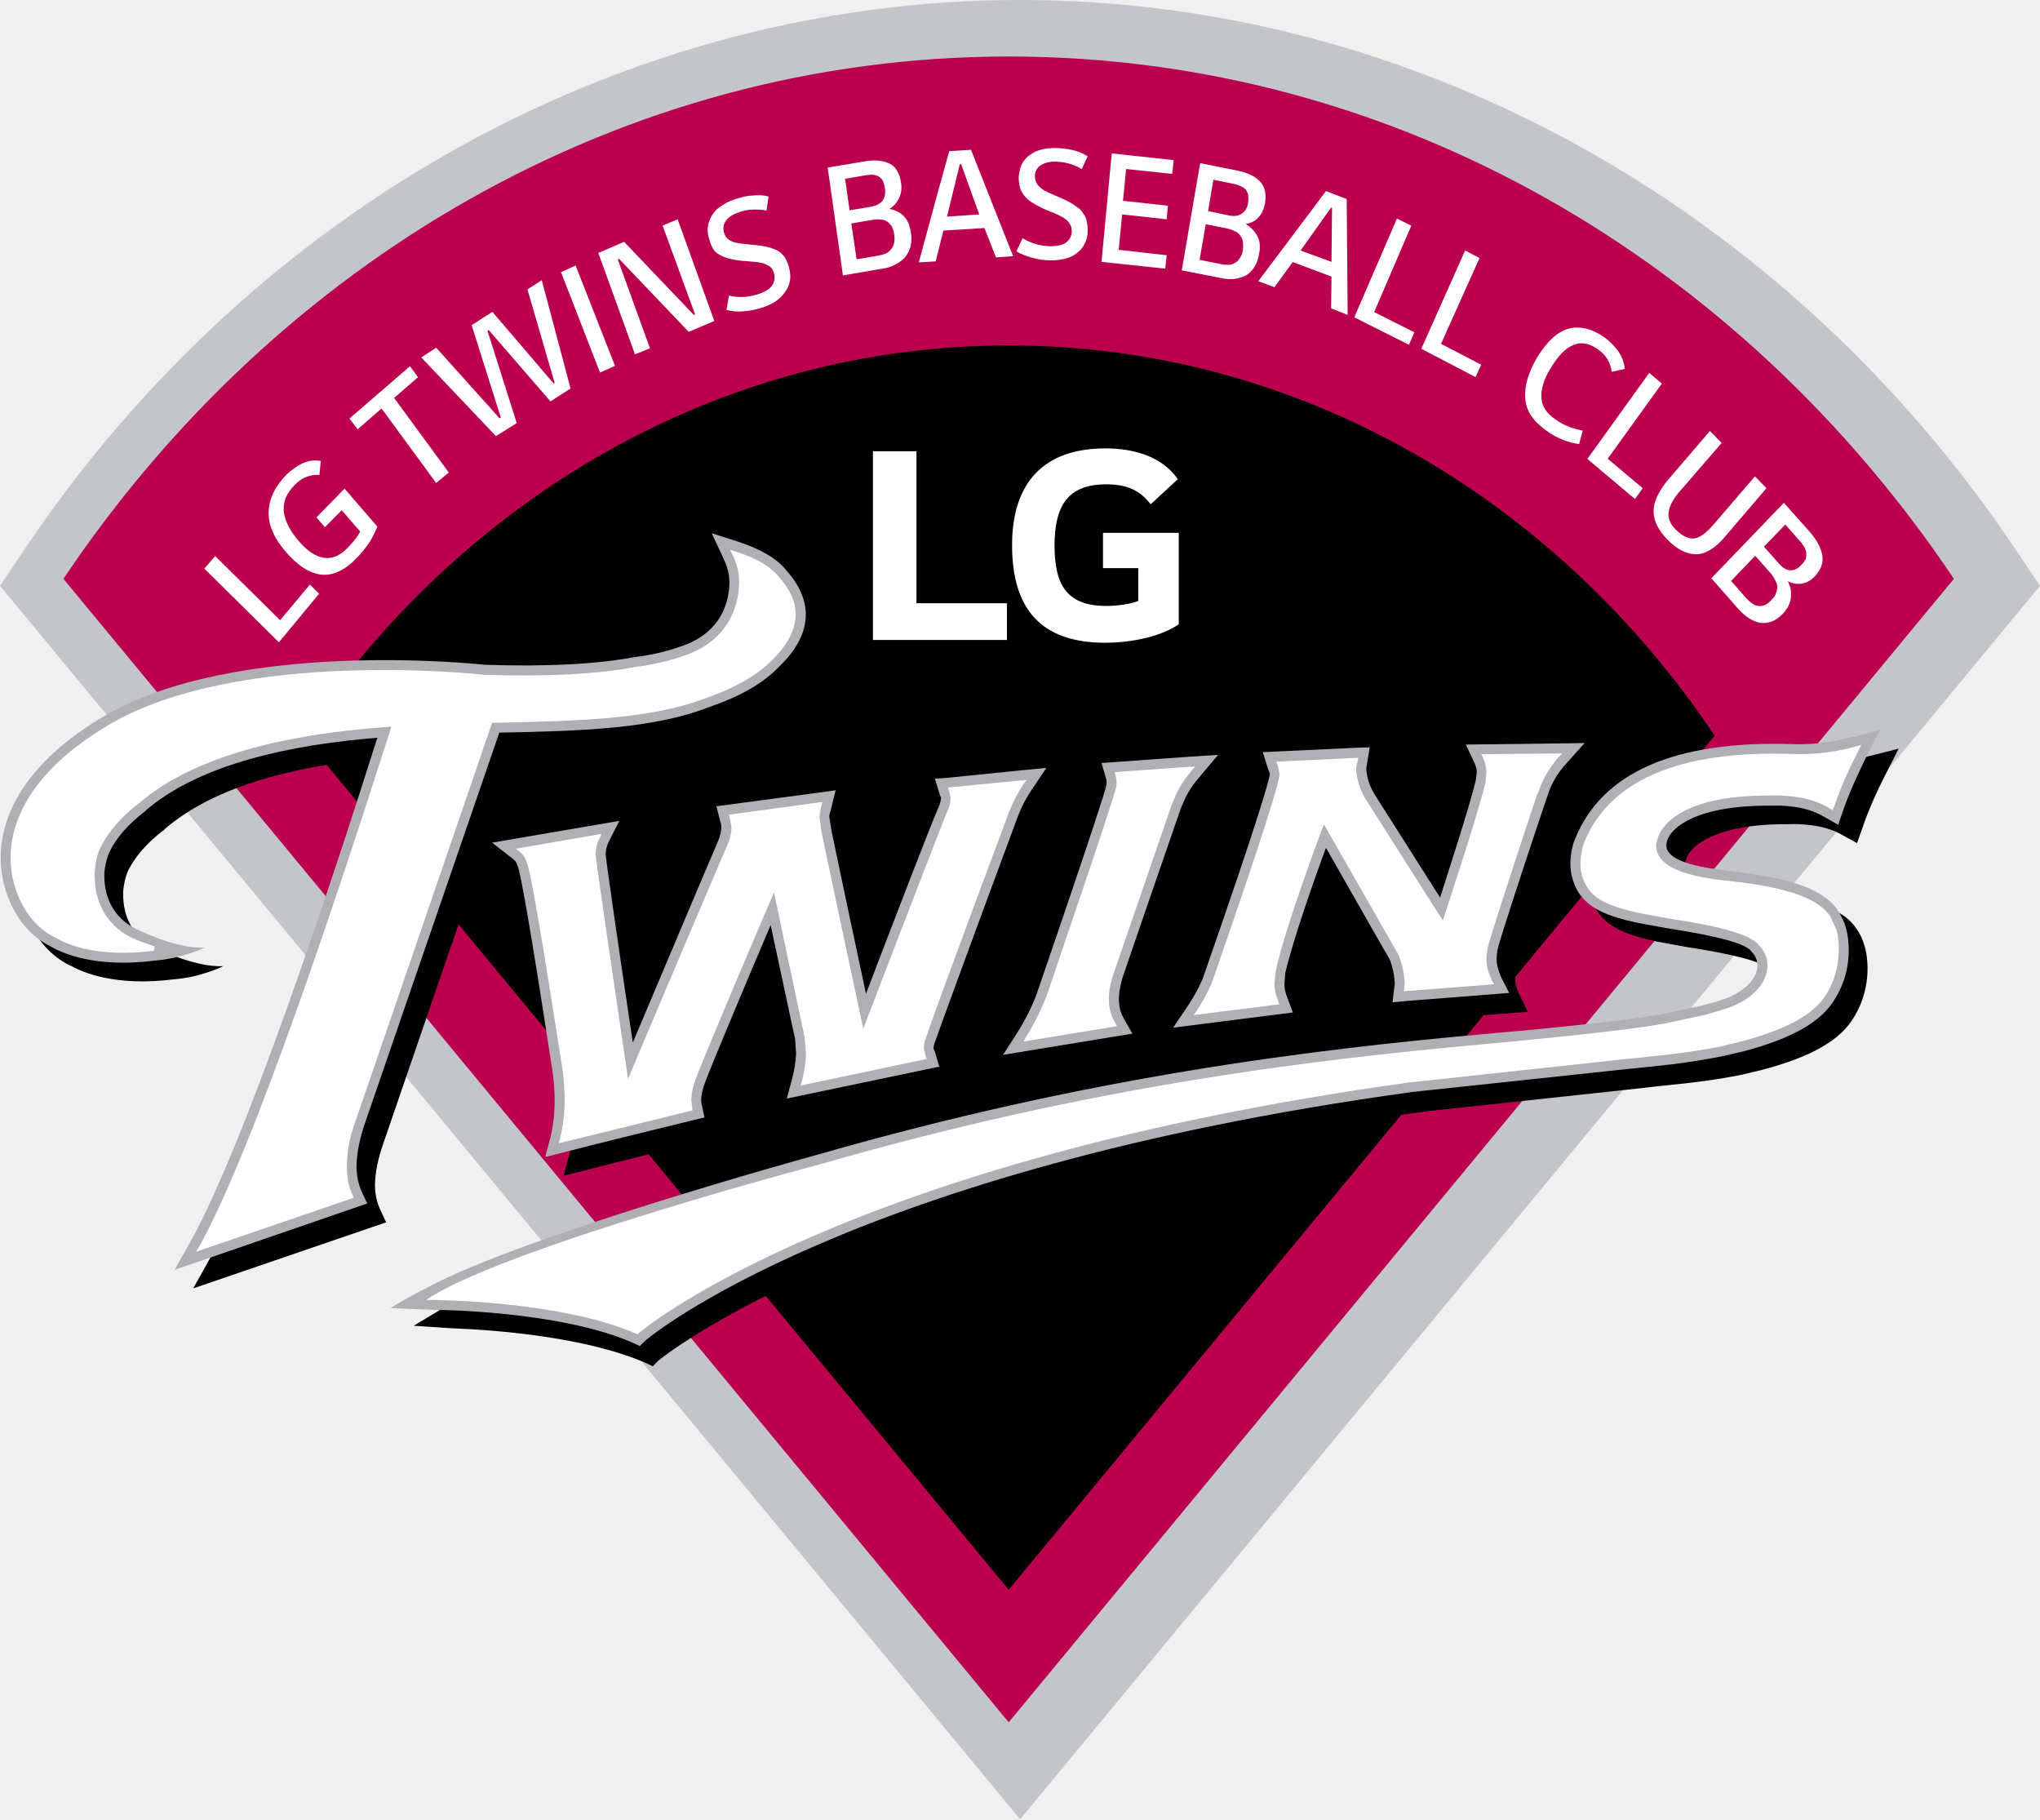
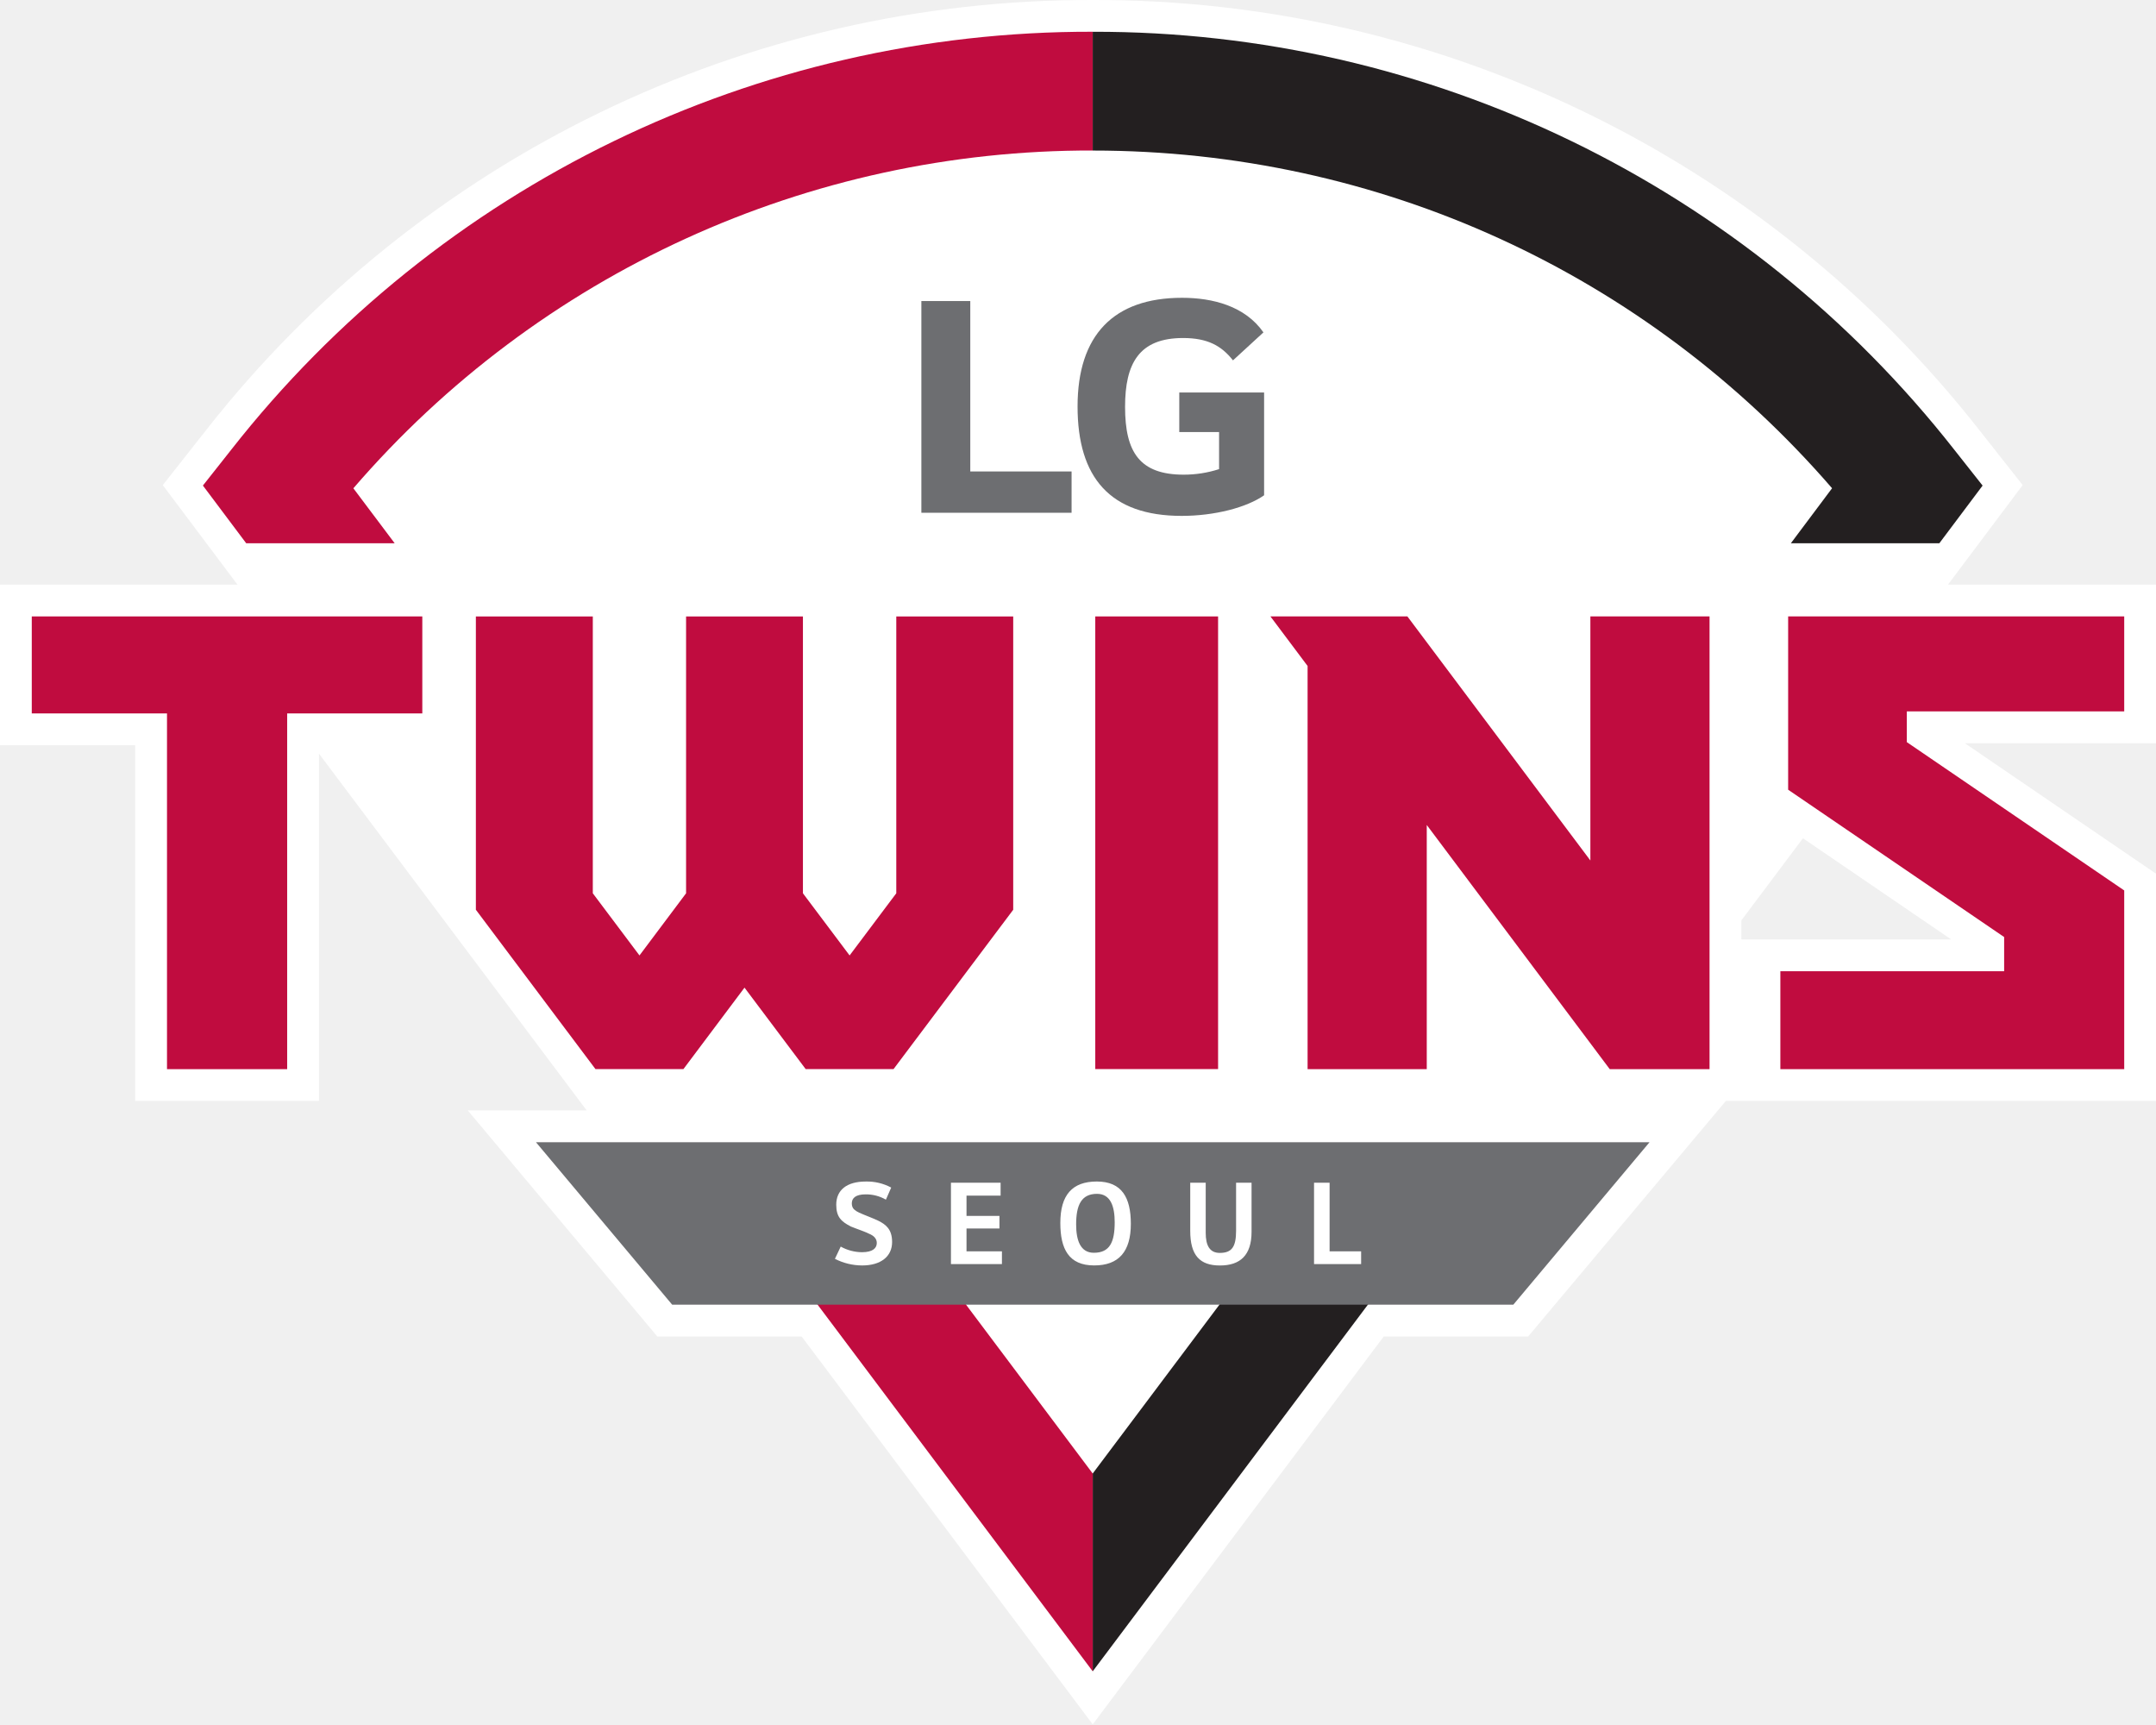
- <svg xmlns="http://www.w3.org/2000/svg" width="192.737mm" height="171.851mm" viewBox="0 0 192.737 171.851">
-   <path d="M0 0c-14.449 21.502-37.824 35.48-64.222 35.48-26.417 0-49.79-13.978-64.241-35.48l64.241-77.66z" style="fill:#000;fill-opacity:1;fill-rule:nonzero;stroke:none" transform="matrix(1.3909 0 0 -1.3909 185.708 54.99)" />
-   <path d="m0 0 59.15-71.505L118.282 0c-14.257 19.604-36.15 31.219-59.132 31.219C36.157 31.219 14.259 19.604 0 0m59.15-84.226L-10.144-.458l1.688 2.513C7.231 25.393 32.504 39.328 59.15 39.328c26.634 0 51.902-13.935 67.586-37.273l1.69-2.513z" style="fill:#c4c5cb;fill-opacity:1;fill-rule:nonzero;stroke:none" transform="matrix(1.3909 0 0 -1.3909 14.11 54.701)" />
-   <path d="M0 0c-14.428 21.494-37.801 35.473-64.205 35.473-26.386 0-49.784-13.979-64.21-35.473l64.21-77.659z" style="fill:#bb0050;fill-opacity:1;fill-rule:nonzero;stroke:none" transform="matrix(1.3909 0 0 -1.3909 184.603 54.678)" />
-   <path d="M0 0c-10.776 16.068-28.239 26.5-47.957 26.5-19.716 0-37.181-10.432-47.969-26.5l47.969-58.006z" style="fill:#000;fill-opacity:1;fill-rule:nonzero;stroke:none" transform="matrix(1.3909 0 0 -1.3909 162.004 69.49)" />
-   <path d="M0 0c.242.917 1.969 2.438 6.963 2.413h.049c.633.025 2.282 0 3.503-.681l1.103-.606.425 1.2c.427 1.233.97 2.388 1.344 3.132l1.057 2.083-1.756-.446-.511-.121c-1.158-.314-2.413-.419-3.718-.402C.525 6.833-4.438 4.675-6.266.153c-.046-.153-.306-.841-.306-1.695 0-.681.158-1.311.49-1.858.721-1.217 2.141-1.726 4.038-2.148.02 0 2.044-.374 2.044-.374 1.657-.261 5.103-.823 5.682-1.542l.025-.025.039-.052c.242-.261.381-.578.381-.918 0-.91-.992-1.874-2.421-2.324-.719-.267-1.304-.381-1.304-.381-.223-.032-.853-.173-2.707-.58-2.867-.535-10.31-1.206-11.782-1.339-12.265-1.094-27.27-2.921-45.581-8.195-.834-.243-20.658-5.489-26.525-9.031l-2.229-1.343 2.592-.172c.096-.019 8.126-.166 13.158-2.349l.49-.232.375.382c.147.117 14.16 11.67 52.331 16.961l.13.007c12.621 1.349 14.474 1.559 14.767 1.591l.141.021 2.733.292c1.362.158 2.509.351 3.457.54.019 0 1.418.338 1.418.338 3.397.898 5.345 2.033 6.251 3.6 1.331 2.165.871 4.451.66 4.947l.014-.031c-.133.437-.191.523-.395.89l-.038.039c-.999 1.783-4.127 2.381-6.98 2.751l-.93.102.051-.017C1.376-1.7.091-1.172-.064-.425-.088-.268 0 0 0 0" style="fill:#000;fill-opacity:1;fill-rule:nonzero;stroke:none" transform="matrix(1.3909 0 0 -1.3909 159.291 81.209)" />
-   <path d="m0 0 .215 1.255-1.216-.183L-7.93.163l.313-1.066c.025-.102.076-.255.076-.306 0-.357-.082-.706-.248-1.095-.783-1.785-4.248-9.948-5.605-13.241l-1.873 12.794c0 .274 0 .219.052.464l.738 1.472-8.476-1.228 1.256-1.401c.209-.159.259-.28.278-.394l.052-.083c.171-.477.859-4.288 2.304-13.502.026-.212.198-1.199.198-2.432 0-.485-.05-1.448-.311-2.459l-.363-1.355 1.375.348c2.432.641 7.101 1.77 8.686 2.159l.784.19-.178.784a1.201 1.201 0 0 0-.052.383c0 .375.102.801.269 1.253.542 1.428 3.03 7.3 4.451 10.637.712-3.172 1.598-7.349 1.649-7.713 0-.087.072-.878.09-.961 0-.483-.102-1.095-.28-1.798l-.345-1.299 10.357 2.161-.3.995-.071.221V-16.238c-.026.114.02.287.071.382v.05c.236.772 2.324 6.427 5.573 15.139l.089.268c.007.012.31.807.903 1.712l.976 1.44-1.727-.16-4.819-.465-1.021-.107.375-1.146s.034-.097.053-.116C7.35.506 7.285.282 7.228.187c-.554-1.301-3.425-8.72-4.732-12.611L.025-.399C0-.222 0 0 0 0" style="fill:#000;fill-opacity:1;fill-rule:nonzero;stroke:none" transform="matrix(1.3909 0 0 -1.3909 80.428 78.146)" />
-   <path d="M0 0c-.196-1.058-4.291-12.974-4.699-14.112 0-.032-.471-1.338-1.331-2.696l-.982-1.546 8.772 1.437-.571 1.034a2.478 2.478 0 0 0-.354 1.33c0 .409.063.72.253 1.374v.035l.021.024c.025.09 3.954 11.488 3.954 11.541.333.801.58 1.28 1.257 2.107l1.284 1.498-1.961-.141-5.973-.433S.02.304.02.272C.02.178.02.044 0 0" style="fill:#000;fill-opacity:1;fill-rule:nonzero;stroke:none" transform="matrix(1.3909 0 0 -1.3909 106.293 75.877)" />
-   <path d="M0 0c-.07-.394-.631-2.566-4.6-13.915-.017-.057-.309-.854-.98-1.795l-1.006-1.519 8.139 1.046-.399.995c-.109.348-.173.662-.173.957 0 .087.043.468.064.68.49 2.26 2.018 6.558 2.744 8.545 2.006-3.515 4.127-7.249 4.311-7.533.045-.109.356-.854.356-1.707 0-.088-.139-1.235-.139-1.235l1.013.082 6.898.52-.53 1.116c-.229.426-.325.784-.325 1.186 0 .361.09.783.205 1.216.885 2.801 2.547 7.763 3.217 9.768l.057.141.011.063c.021 0 .262 1.034 1.229 2.089l1.261 1.413-1.876-.036-6.173-.058.542-1.165c.127-.28.171-.521.19-.747a9.306 9.306 0 0 1-.063-.596c-.496-1.912-1.785-5.913-2.434-7.886L7.112-1.399c-.133.207-.571.934-.571 1.827 0 .107.23 1.386.23 1.386l-1.035-.031-6.226-.3.363-1.15A3.82 3.82 0 0 0 0 0" style="fill:#000;fill-opacity:1;fill-rule:nonzero;stroke:none" transform="matrix(1.3909 0 0 -1.3909 121.77 74.885)" />
-   <path d="M0 0c-2.051-.107-4.795 1.337-4.795 1.337-1.311.706-2.007 1.936-2.007 3.554v.172c.031.37.122.957.358 1.465.51.987 1.331 1.909 2.452 2.751l.006.012.013.02c3.037 2.631 8.125 4.268 15.061 4.871 0 0 .299.039.683.064-.039-.025-.07-.166-.07-.166C8.553 4.183 2.719-13.408-.992-20.004l-1.047-1.881 13.102 4.484-.381.814a3.995 3.995 0 0 0-.377 1.684c0 .853.204 1.821.574 2.884 0 0 7.832 22.825 9.15 26.602h.078c5.348.142 10.381.244 14.24 1.74 2.076.751 3.68 1.676 4.732 2.789 1.177 1.139 1.763 2.331 1.763 3.515 0 1.005-.459 1.999-1.33 2.973-.631.783-1.732 1.466-3.256 1.938l-1.828.591.822-1.707c.174-.419.307-.783.377-1.139 0-.109.032-.374.032-.428 0-1.223-.448-3.412-3.229-4.366h-.02c-1.185-.447-2.381-.664-3.203-.773-2.592-.477-6.006-.657-10.197-.521-.681.068-16.94 1.776-25.867-3.505-6.707-3.96-7.23-8.309-6.926-10.556.086-.613.587-3.753 3.429-5.122l-.052.039c.797-.453 3.045-1.465 7.082-.942C-1.503-.757 0 0 0 0" style="fill:#000;fill-opacity:1;fill-rule:nonzero;stroke:none" transform="matrix(1.3909 0 0 -1.3909 21.095 91.262)" />
-   <path d="M0 0c-1.034 1.78-4.11 2.393-6.999 2.744l-.906.121h.031c-2.399.275-3.699.783-3.846 1.54-.031.248.039.435.039.435.261.903 1.994 2.425 6.993 2.393h.039c.641.032 2.279.013 3.496-.676l1.095-.618.419 1.205c.453 1.24.993 2.383 1.357 3.135l1.045 2.089-1.738-.448-.517-.107a12.864 12.864 0 0 0-3.712-.396c-7.955.241-12.903-1.917-14.731-6.45-.064-.134-.312-.815-.312-1.669 0-.695.184-1.306.489-1.86.734-1.224 2.141-1.745 4.064-2.158.007 0 2.013-.37 2.013-.37 1.669-.262 5.094-.815 5.688-1.528l.039-.052.031-.039c.26-.261.382-.573.382-.922 0-.922-.987-1.862-2.408-2.314-.376-.151-1.466-.419-1.466-.419-.293-.051-.72-.152-2.564-.553-2.855-.536-10.305-1.205-11.766-1.326-12.271-1.095-27.256-2.943-45.604-8.215-.822-.218-20.029-5.533-26.513-9.018 0 0-1.256-.61-2.522-1.409 0 0 2.451-.107 2.892-.119.099 0 8.526-.038 13.54-2.231l.49-.228.395.382c.133.126 13.742 11.578 51.942 16.851l.134.02c12.591 1.337 14.438 1.546 14.732 1.573l.17.012 2.739.292c1.338.172 2.503.366 3.445.555l1.427.33c3.356.893 5.337 2.039 6.227 3.606C1.094-3.682.604-1.384.413-.9.381-.688 0 0 0 0" style="fill:#b0afb5;fill-opacity:1;fill-rule:nonzero;stroke:none" transform="matrix(1.3909 0 0 -1.3909 173.75 86.168)" />
-   <path d="M0 0c.038-.107.069-.246.069-.316 0-.331-.101-.703-.261-1.078-.784-1.802-4.215-9.968-5.757-13.597-.917 6.127-1.812 12.293-1.845 12.814 0 .17.065.523.191.783l.737 1.459-8.643-1.479 1.467-1.145c.171-.139.209-.28.241-.375l.046-.097c.183-.476.879-4.29 2.285-13.487.039-.211.211-1.204.211-2.441 0-.471-.034-1.444-.281-2.462l-.363-1.345 1.338.342c2.439.632 7.121 1.771 8.705 2.16l.783.185-.17.79c-.02.088-.059.217-.059.382 0 .375.11.801.282 1.248.541 1.433 3.011 7.299 4.438 10.647.694-3.19 1.566-7.367 1.661-7.719 0-.08.053-.885.071-.96a8.226 8.226 0 0 0-.286-1.803l-.35-1.3 10.362 2.167-.3.994-.09.229V-15.333c0 .102.058.272.09.381v.005l.02.039c.261.751 2.325 6.414 5.566 15.151l.089.224c.018.039.311.854.924 1.746l.973 1.45-1.732-.165-4.828-.492-1.012-.08.355-1.155s.064-.103.064-.12c0-.243-.106-.471-.138-.573-.575-1.3-3.42-8.718-4.963-12.756A2277.07 2277.07 0 0 0 7.572-.725c-.024.063-.151 1-.173 1.065v.056c0 .071.053.249.092.37l.336 1.377-1.211-.168-6.888-.917Z" style="fill:#b0afb5;fill-opacity:1;fill-rule:nonzero;stroke:none" transform="matrix(1.3909 0 0 -1.3909 68.061 77.632)" />
-   <path d="M0 0c-.215-1.032-4.311-12.954-4.705-14.093 0-.027-.451-1.321-1.326-2.695l-.991-1.547 8.776 1.439-.563 1.012c-.21.358-.347.752-.347 1.346 0 .406.056.729.228 1.393l.018.013v.027c.014.094 3.949 11.48 3.969 11.534.349.826.553 1.284 1.266 2.113l1.257 1.496-1.951-.126-5.967-.429S.008.318.008.294C.008.204 0 .065 0 0" style="fill:#b0afb5;fill-opacity:1;fill-rule:nonzero;stroke:none" transform="matrix(1.3909 0 0 -1.3909 104.538 74.14)" />
-   <path d="M0 0c-.05-.394-.604-2.559-4.565-13.908-.038-.071-.352-.854-.988-1.802l-1.012-1.504 8.131 1.034-.368.988a2.39 2.39 0 0 0-.205.953c0 .109.052.479.052.708.511 2.233 2.03 6.552 2.771 8.532 2.001-3.514 4.126-7.252 4.318-7.552.033-.078.332-.835.356-1.708-.024-.055-.151-1.232-.151-1.232l1.012.095 6.908.54-.555 1.089c-.176.433-.297.8-.297 1.204 0 .363.069.763.217 1.209.853 2.79 2.516 7.75 3.196 9.771l.052.119.019.07S19.165-.331 20.125.71l1.261 1.406-1.889-.027-6.18-.075.542-1.16c.14-.278.199-.521.199-.725-.008-.107-.059-.547-.085-.618-.47-1.909-1.771-5.891-2.406-7.89-1.275 2.011-4.434 6.985-4.434 6.985-.134.217-.561.929-.579 1.822.018.117.236 1.401.236 1.401l-1.026-.037-6.241-.294.374-1.185C-.05.199 0 .092 0 0" style="fill:#b0afb5;fill-opacity:1;fill-rule:nonzero;stroke:none" transform="matrix(1.3909 0 0 -1.3909 119.97 73.133)" />
-   <path d="M0 0c-2.046-.095-4.814 1.346-4.814 1.346-1.288.699-2.007 1.943-2.007 3.558v.167c.038.377.126.949.37 1.47.489.987 1.322 1.904 2.436 2.753l.023.019v.018c3.043 2.607 8.123 4.244 15.086 4.871 0 0 .301.022.655.054-.038-.032-.076-.158-.076-.158C8.551 4.191 2.699-13.404-.981-19.984l-1.065-1.897 13.087 4.51-.381.803a4.268 4.268 0 0 0-.349 1.672c0 .849.191 1.822.541 2.885 0 0 7.851 22.827 9.158 26.617h.082c5.363.107 10.414.241 14.221 1.756 2.11.715 3.701 1.649 4.744 2.766 1.191 1.153 1.771 2.323 1.771 3.502 0 1.005-.451 2.019-1.324 2.999-.629.791-1.738 1.44-3.274 1.944l-1.79.572.796-1.713a4.28 4.28 0 0 0 .37-1.138c.011-.109.034-.385.034-.423 0-1.222-.429-3.42-3.226-4.389h-.01a14.255 14.255 0 0 0-3.198-.744c-2.598-.491-6.03-.664-10.188-.523-.69.071-16.938 1.764-25.897-3.514-6.687-3.968-7.211-8.306-6.918-10.547.065-.611.593-3.762 3.427-5.12l-.036.02c.769-.449 3.045-1.452 7.062-.925C-1.523-.729 0 0 0 0" style="fill:#b0afb5;fill-opacity:1;fill-rule:nonzero;stroke:none" transform="matrix(1.3909 0 0 -1.3909 19.343 89.52)" />
-   <path d="m0 0-.471-.134a14.192 14.192 0 0 0-3.918-.389c-7.622.244-12.367-1.783-14.098-6.025-.032-.119-.242-.705-.242-1.425 0-.567.139-1.077.414-1.527.56-.995 1.84-1.448 3.584-1.832l1.994-.367c2.158-.331 5.357-.873 6.101-1.783.413-.407.612-.878.612-1.401 0-1.256-1.159-2.428-2.918-2.968l-1.317-.393c-.021 0-.236-.055-2.74-.587-2.897-.542-10.386-1.224-11.856-1.364-12.222-1.095-27.208-2.912-45.449-8.178-.23-.051-20.601-5.463-26.39-8.945l-.448-.29h.543c.076 0 8.642-.064 13.723-2.291l.109-.033.07.069c.12.117 13.821 11.702 52.305 17.023 1.268.142 14.916 1.602 14.916 1.621h.141c.018 0 2.751.299 2.751.299 1.285.152 2.433.343 3.376.527l1.381.338c3.16.835 5.025 1.873 5.841 3.275.631 1.051.806 2.149.806 2.987 0 .688-.101 1.189-.175 1.373l-.357.772c-.9 1.585-3.981 2.148-6.543 2.459l-.878.095c-3.604.426-4.293 1.357-4.438 2.121-.077.311.082.686.082.686.122.506 1.129 2.97 7.636 2.938.714.032 2.491 0 3.867-.759l.382-.243.178.442c.44 1.285.998 2.462 1.388 3.221l.383.771z" style="fill:#fff;fill-opacity:1;fill-rule:nonzero;stroke:none" transform="matrix(1.3909 0 0 -1.3909 175.37 70.49)" />
-   <path d="m0 0-5.018-.484.108-.35.07-.314c0-.362-.088-.706-.178-.852-.657-1.573-4.834-12.495-5.752-14.866-.209.94-2.807 13.21-2.807 13.21l-.165 1.114v.122l.094.543.102.398-.218-.017-6.132-.837.072-.292.101-.508c0-.44-.101-.885-.327-1.376-.999-2.28-6.438-15.152-6.494-15.278 0 0-.085-.251-.212-.491-.023.262-.07.539-.07.539-.586 3.963-2.126 14.364-2.126 14.726 0 .282.091.752.28 1.097l.121.28-5.828-1.007.275-.212c.318-.26.414-.533.472-.681.421-1.075 1.898-10.756 2.374-13.718.039-.19.204-1.221.204-2.522 0-.521-.05-1.545-.331-2.61l-.062-.261 9.08 2.236-.082.688c0 .453.113.961.311 1.488.687 1.803 4.413 10.574 5.306 12.624.744-3.597 2.062-9.707 2.078-9.846l.094-1.05c0-.535-.094-1.197-.293-1.98l-.07-.238 8.565 1.805-.095.259-.095.441V-18.118c0 .28.095.571.12.571.235.783 2.166 6.049 5.587 15.197.049.159.063.229.087.28l.014-.019s.319.873.974 1.865l.198.248zm-6.949-18.245.021-.014-.021.039z" style="fill:#fff;fill-opacity:1;fill-rule:nonzero;stroke:none" transform="matrix(1.3909 0 0 -1.3909 96.54 73.715)" />
-   <path d="m0 0-5.122-.365.085-.299.049-.273-.017-.401C-5.218-2.35-9.707-15.419-9.739-15.56c-.02 0-.49-1.357-1.419-2.821l-.148-.28 6.338 1.044-.092.189c-.24.404-.457.907-.457 1.659 0 .469.059.872.273 1.567.015.031 4.001 11.634 4.001 11.634.364.873.605 1.42 1.369 2.325l.229.26z" style="fill:#fff;fill-opacity:1;fill-rule:nonzero;stroke:none" transform="matrix(1.3909 0 0 -1.3909 112.434 72.43)" />
-   <path d="m0 0-5.145-.049.108-.211c.173-.389.244-.732.244-1.051l-.071-.708c-.561-2.259-2.279-7.43-2.769-8.958 0-.039-.06-.211-.123-.358-.332.494-5.197 8.17-5.197 8.17-.165.249-.688 1.146-.688 2.217l.11.479.031.177-5.566-.263.107-.308.115-.545c0-.431-.802-3.235-4.592-14.15 0 0-.357-.873-1.044-1.935l-.208-.276 5.826.733-.07.192c-.172.452-.261.862-.261 1.236l.089.814c.642 3.043 3.133 9.611 3.157 9.681 0 0 .066.154.115.304.09-.15 5.051-8.838 5.051-8.838.006-.032.431-.973.431-2.027-.017 0-.025-.292-.025-.292l-.037-.184 6.141.476-.123.193c-.248.535-.399 1.019-.399 1.509 0 .434.102.91.261 1.407.815 2.644 2.349 7.275 3.181 9.783l.071.114c.02.034.332 1.223 1.396 2.427L.357 0Z" style="fill:#fff;fill-opacity:1;fill-rule:nonzero;stroke:none" transform="matrix(1.3909 0 0 -1.3909 147.102 71.174)" />
-   <path d="M0 0c.229-.465.355-.897.426-1.338l.031-.503c0-1.115-.352-3.863-3.675-5.018-1.223-.445-2.491-.677-3.35-.784-2.586-.496-6.082-.676-10.311-.535-.144.02-16.598 1.849-25.494-3.407-6.368-3.775-6.879-7.828-6.604-9.89.071-.555.528-3.381 3.062-4.59.709-.423 2.805-1.345 6.632-.854l.037.292-.993.351c-.159.07-.254.094-.3.119v.021c-.151.049-.197.071-.261.08h.039l-.212.11c-1.503.808-2.349 2.279-2.349 4.138v.204c.039.459.117 1.128.408 1.734.548 1.058 1.42 2.07 2.637 2.995 3.171 2.711 8.394 4.397 15.458 5.044 0 0 1.17.088 1.653.134-.087-.306-.355-1.116-.355-1.116-3.178-9.944-8.999-27.585-12.711-34.221l-.204-.33 10.711 3.668-.058.155c-.299.596-.406 1.245-.406 1.934 0 .924.158 1.967.586 3.108 0 0 8.685 25.309 9.277 27.055.16 0 .574.012.574.012 5.278.121 10.255.229 13.998 1.688 1.994.701 3.518 1.586 4.51 2.624 1.019 1.019 1.541 2.044 1.541 3.038 0 .864-.375 1.701-1.154 2.571C2.578-.83 1.615-.236.176.204l-.332.109zm-3.098-7.134v-.005z" style="fill:#fff;fill-opacity:1;fill-rule:nonzero;stroke:none" transform="matrix(1.3909 0 0 -1.3909 69.198 52.367)" />
-   <path d="m0 0 .624-.623-2.73-3.295-5.065 5.001.734.854 4.413-4.357z" style="fill:#fff;fill-opacity:1;fill-rule:nonzero;stroke:none" transform="matrix(1.3909 0 0 -1.3909 29.279 55.22)" />
-   <path d="M0 0a6.488 6.488 0 0 0-.547-1.089 8.39 8.39 0 0 0-.896-1.09c-.805-.81-1.605-1.18-2.395-1.078-.791.102-1.557.601-2.357 1.518-.823.948-1.224 1.858-1.185 2.751.025.878.433 1.7 1.165 2.469.362.357.74.625 1.134.814.413.181.815.244 1.243.161l-.096-.949a1.972 1.972 0 0 1-.836-.114c-.279-.095-.572-.282-.853-.574-.555-.562-.783-1.151-.731-1.783.064-.637.42-1.326 1.024-2.031.58-.671 1.154-1.046 1.707-1.128.543-.083 1.084.141 1.605.676.223.229.414.452.575.666.119.156.207.302.278.448L-2.42 1.114l-1.139-1.16-.574.669 1.906 1.956z" style="fill:#fff;fill-opacity:1;fill-rule:nonzero;stroke:none" transform="matrix(1.3909 0 0 -1.3909 35.648 49.742)" />
-   <path d="m0 0 .547-.742-1.624-1.411 3.712-5.064-.854-.712-3.711 5.061-1.631-1.418-.548.737Z" style="fill:#fff;fill-opacity:1;fill-rule:nonzero;stroke:none" transform="matrix(1.3909 0 0 -1.3909 38.734 34.596)" />
-   <path d="m0 0 1.954-7.355-1.362-.878-4.19 4.84-.09-.046 1.987-6.266-1.414-.885-5.071 5.343 1.014.662 4.299-4.789.09.044-1.98 6.275 1.408.903L.814-7.024l.059.051L-.975-.625z" style="fill:#fff;fill-opacity:1;fill-rule:nonzero;stroke:none" transform="matrix(1.3909 0 0 -1.3909 51.187 26.466)" />
-   <path d="m0 0 .993.448 2.675-6.816-1.019-.452Z" style="fill:#fff;fill-opacity:1;fill-rule:nonzero;stroke:none" transform="matrix(1.3909 0 0 -1.3909 53.003 25.705)" />
-   <path d="m0 0 2.49-6.905-1.739-.74-4.731 4.962-.084-.051 2.185-6.025-1.018-.413-2.492 6.885 1.752.757 4.733-4.962.088.032L-1.02-.428z" style="fill:#fff;fill-opacity:1;fill-rule:nonzero;stroke:none" transform="matrix(1.3909 0 0 -1.3909 64.023 20.715)" />
-   <path d="M0 0c-.301.07-.633.102-1.02.126A6.718 6.718 0 0 0-2.076.26a2.62 2.62 0 0 0-1.008.406c-.26.2-.432.55-.56 1.051a1.716 1.716 0 0 0-.05.868c.05.273.178.533.332.769.165.231.38.421.667.593.26.18.592.324.988.441.33.107.687.189 1.074.201.371.039.729.022 1.045-.068l-.139-.956c-.204.052-.477.071-.795.071-.3 0-.643-.032-.964-.148-.462-.134-.784-.331-.973-.572-.191-.248-.236-.511-.165-.815.063-.224.165-.394.323-.503.166-.119.353-.19.555-.222.154-.039.282-.058.453-.065.178-.027.332-.032.51-.059.172-.017.355-.031.521-.056.172-.012.338-.05.523-.082.151-.039.338-.083.464-.141a1.74 1.74 0 0 0 .466-.236 1.68 1.68 0 0 0 .375-.426c.083-.165.18-.382.243-.635.088-.333.101-.625.049-.907a1.716 1.716 0 0 0-.35-.759c-.151-.24-.381-.45-.655-.635a4.067 4.067 0 0 0-.988-.433 5.174 5.174 0 0 0-1.158-.216 3.38 3.38 0 0 0-1.152.09l.165.973c.342-.083.643-.095.956-.088.304.005.61.069.922.158.521.151.867.355 1.045.606.171.248.21.523.152.807-.082.236-.152.397-.313.499C.316-.117.15-.039 0 0" style="fill:#fff;fill-opacity:1;fill-rule:nonzero;stroke:none" transform="matrix(1.3909 0 0 -1.3909 72.04 24.852)" />
-   <path d="M0 0a1.81 1.81 0 0 0 .955-.464c.262-.263.432-.623.502-1.115a2.38 2.38 0 0 0-.019-.987 2.178 2.178 0 0 0-.393-.751 2.563 2.563 0 0 0-.684-.485 2.48 2.48 0 0 0-.873-.262l-2.642-.45-1.035 7.324 2.539.42c.675.115 1.21.056 1.65-.148.451-.222.699-.654.796-1.318.058-.382.013-.73-.141-1.024A1.592 1.592 0 0 0 0 0m-.301 1.42a2.162 2.162 0 0 1-.15.509.903.903 0 0 1-.3.289c-.129.069-.263.088-.384.107-.16 0-.297-.019-.469-.038l-1.402-.241.305-2.141 1.464.243c.357.069.605.198.786.419.15.224.201.503.15.853m-.482-4.599c.172.032.332.071.502.134.14.053.267.149.362.268a.94.94 0 0 1 .23.408c.05.168.05.375.021.598-.021.251-.103.441-.166.591-.117.141-.211.263-.326.326a.82.82 0 0 1-.426.127 1.583 1.583 0 0 1-.504-.01l-1.496-.25.363-2.433z" style="fill:#fff;fill-opacity:1;fill-rule:nonzero;stroke:none" transform="matrix(1.3909 0 0 -1.3909 84.025 19.734)" />
-   <path d="m0 0-.783 1.992-2.79-.173-.523-2.093-1.146-.064 1.172 4.317.898 3.235 1.477.091L1.164.081zm-2.459 6.317-.867-3.549 2.189.149-1.228 3.412z" style="fill:#fff;fill-opacity:1;fill-rule:nonzero;stroke:none" transform="matrix(1.3909 0 0 -1.3909 94.098 24.311)" />
-   <path d="M0 0a6.37 6.37 0 0 1-.936.433 6.656 6.656 0 0 0-.981.472c-.37.189-.648.433-.835.713-.196.259-.293.649-.293 1.172.032.311.097.598.211.851.134.243.311.467.547.618.199.165.479.302.791.369.324.086.642.11 1.026.103a5.72 5.72 0 0 0 1.107-.139c.375-.09.688-.223 1-.421l-.399-.865c-.213.121-.455.24-.748.335-.3.097-.617.149-.974.168-.465.02-.808-.09-1.063-.241a.897.897 0 0 1-.402-.727c0-.243.071-.44.185-.598.127-.154.285-.287.472-.404.126-.056.248-.119.406-.19.142-.07.313-.141.48-.209.165-.071.318-.134.496-.224.139-.068.305-.138.452-.241A5.35 5.35 0 0 0 .975.676a.98.98 0 0 0 .35-.377c.103-.146.209-.299.241-.504.039-.196.09-.425.071-.707a1.74 1.74 0 0 0-.209-.859 1.526 1.526 0 0 0-.512-.623C.695-2.581.408-2.707.09-2.79a3.87 3.87 0 0 0-1.039-.102 4.133 4.133 0 0 0-1.172.173c-.381.097-.758.24-1.082.432l.42.891c.312-.173.605-.309.905-.394.279-.083.586-.127.929-.146.521 0 .898.075 1.139.263a.954.954 0 0 1 .371.729c0 .226-.039.409-.166.574C.313-.224.148-.107 0 0" style="fill:#fff;fill-opacity:1;fill-rule:nonzero;stroke:none" transform="matrix(1.3909 0 0 -1.3909 100.482 20.566)" />
-   <path d="m0 0-.095-.91-4.33.46.694 7.368 4.21-.458-.102-.936-3.133.335-.21-2.162 3.051-.333L0 2.442l-3.023.331L-3.26.37Z" style="fill:#fff;fill-opacity:1;fill-rule:nonzero;stroke:none" transform="matrix(1.3909 0 0 -1.3909 110.225 24.112)" />
-   <path d="M0 0c.332-.204.593-.464.772-.798.19-.33.241-.744.139-1.223-.063-.375-.178-.686-.344-.934a1.75 1.75 0 0 0-.578-.555 2.728 2.728 0 0 0-.804-.228c-.268-.015-.573 0-.885.07l-2.643.521 1.249 7.279 2.523-.508C.116 3.495.612 3.252.962 2.897c.343-.37.46-.854.343-1.518C1.225.98 1.09.667.854.438.649.202.352.056 0 0m-1.7-2.719c.173-.047.324-.054.505-.054a.76.76 0 0 1 .437.117.692.692 0 0 1 .323.292c.125.141.196.333.238.574.032.228.032.445 0 .613a.999.999 0 0 1-.199.43.757.757 0 0 1-.362.261c-.145.092-.318.133-.491.18l-1.465.291-.419-2.42zM.159 1.433c.031.216.031.401 0 .559a1.022 1.022 0 0 1-.17.365c-.109.095-.224.17-.353.221-.119.059-.278.11-.43.141l-1.404.287-.356-2.128 1.429-.299c.367-.078.642-.024.857.119.218.141.377.397.427.735" style="fill:#fff;fill-opacity:1;fill-rule:nonzero;stroke:none" transform="matrix(1.3909 0 0 -1.3909 117.693 21.158)" />
-   <path d="m0 0 .025 2.16-2.634.987-1.243-1.707-1.096.406 4.599 6.12 1.408-.54.063-7.866Zm0 6.852-2.076-2.921L.025 3.16l.039 3.655Z" style="fill:#fff;fill-opacity:1;fill-rule:nonzero;stroke:none" transform="matrix(1.3909 0 0 -1.3909 125.763 29.132)" />
-   <path d="m0 0-.37-.846-3.712 1.866 2.896 6.705.976-.484-2.522-5.864Z" style="fill:#fff;fill-opacity:1;fill-rule:nonzero;stroke:none" transform="matrix(1.3909 0 0 -1.3909 133.63 31.392)" />
-   <path d="m0 0-.39-.836-3.68 1.919 2.974 6.674.981-.511-2.617-5.828Z" style="fill:#fff;fill-opacity:1;fill-rule:nonzero;stroke:none" transform="matrix(1.3909 0 0 -1.3909 139.946 34.454)" />
-   <path d="M0 0c-.925.642-1.415 1.369-1.464 2.189-.083.817.19 1.753.8 2.804C.02 6.103.744 6.752 1.477 6.949c.783.197 1.586 0 2.426-.586a4.13 4.13 0 0 0 .936-.939c.275-.387.408-.783.454-1.209l-.892-.197c-.031.314-.14.591-.275.835-.151.262-.369.491-.681.707-.585.409-1.139.503-1.663.268C1.255 5.611.744 5.083.243 4.239c-.459-.722-.639-1.401-.611-1.972.017-.567.329-1.051.91-1.453a3.84 3.84 0 0 1 .988-.54c.328-.124.627-.196.903-.25L2.19-.893a4.77 4.77 0 0 0-1.076.282A4.94 4.94 0 0 0 0 0" style="fill:#fff;fill-opacity:1;fill-rule:nonzero;stroke:none" transform="matrix(1.3909 0 0 -1.3909 146.147 40.709)" />
-   <path d="m0 0-.522-.739-3.235 2.726 4.204 5.84.855-.727L-2.376 2Z" style="fill:#fff;fill-opacity:1;fill-rule:nonzero;stroke:none" transform="matrix(1.3909 0 0 -1.3909 155.199 46.112)" />
-   <path d="m0 0-2.859-3.344c-.658-.764-1.307-1.146-1.944-1.146-.633.017-1.283.331-1.898.973-.645.644-.968 1.306-.968 1.943 0 .65.336 1.377 1.024 2.185l2.803 3.274.797-.815-2.944-3.401c-.374-.452-.597-.885-.656-1.306-.056-.401.098-.802.497-1.192.452-.445.853-.625 1.254-.586.382.063.803.37 1.299.944L-.785.8z" style="fill:#fff;fill-opacity:1;fill-rule:nonzero;stroke:none" transform="matrix(1.3909 0 0 -1.3909 166.895 46.112)" />
-   <path d="M0 0c.187-.355.261-.732.211-1.114-.024-.382-.229-.752-.543-1.097-.26-.26-.5-.438-.783-.54a1.817 1.817 0 0 0-.801-.071 2.48 2.48 0 0 0-.727.312 3.463 3.463 0 0 0-.701.613L-5.188.199l4.927 5.125 1.779-1.999c.451-.54.744-1.044.827-1.567.095-.498-.083-.975-.521-1.447-.275-.277-.57-.43-.869-.481A1.593 1.593 0 0 0 0 0m-2.839-1.134c.109-.121.253-.241.37-.343a.803.803 0 0 1 .413-.191.707.707 0 0 1 .457.033c.149.049.3.158.466.331.166.165.301.324.33.484.082.166.097.317.097.482a1.37 1.37 0 0 1-.165.44 1.792 1.792 0 0 1-.293.44l-1.045 1.185L-3.846.019ZM.912 1.094c.152.141.234.282.318.428.024.134.04.268.024.426a1.076 1.076 0 0 1-.139.397c-.09.126-.167.248-.279.369L-.166 3.848l-1.449-1.503 1.023-1.158C-.35.905-.088.759.165.739c.263-.007.519.095.747.355" style="fill:#fff;fill-opacity:1;fill-rule:nonzero;stroke:none" transform="matrix(1.3909 0 0 -1.3909 168.903 54.9)" />
-   <path d="M0 0h-2.956v-12.818h9.102v2.495H0Z" style="fill:#fff;fill-opacity:1;fill-rule:nonzero;stroke:none" transform="matrix(1.3909 0 0 -1.3909 86.586 42.624)" />
-   <path d="M0 0h2.396v-2.228c-.445-.18-1.316-.338-2.152-.338-2.642 0-3.535 1.342-3.535 4.101 0 2.619.84 4.159 3.51 4.159 1.489 0 2.324-.457 3.019-1.357l1.846 1.707C3.963 7.643 2.001 8.134.162 8.134c-4.134 0-6.338-2.267-6.338-6.58 0-4.305 1.953-6.618 6.311-6.618 2 0 3.943.499 5.011 1.255V2.4H0Z" style="fill:#fff;fill-opacity:1;fill-rule:nonzero;stroke:none" transform="matrix(1.3909 0 0 -1.3909 104.21 53.67)" />
+ <svg xmlns="http://www.w3.org/2000/svg" width="276.993mm" height="221.513mm" viewBox="0 0 276.993 221.513">
+   <g style="stroke-width:.033">
+     <g style="stroke-width:.033">
+       <path d="M0 0v.23l.744.992L2.535 0Zm5.01 4.287H2.497l.902 1.202-.525.666A13.57 13.57 0 0 1-7.838 11.35 13.57 13.57 0 0 1-18.55 6.155l-.525-.666.903-1.203h-2.87v-1.94h1.633v-4.297h2.221v4.196l3.235-4.311h-1.437l2.291-2.732h1.744l3.517-4.686 3.516 4.686h1.745l2.39 2.847H5.01V.794L2.701 2.37H5.01Z" style="fill:#fff;fill-opacity:1;fill-rule:nonzero;stroke:none;stroke-width:.033" transform="matrix(10.6323 0 0 -10.6323 223.725 120.677)" />
+     </g>
+     <path d="M490.409 523.798h1.484v5.469h-1.484z" style="fill:#c00c3f;fill-opacity:1;fill-rule:nonzero;stroke:none;stroke-width:.033" transform="matrix(10.6323 0 0 -10.6323 -5073.46 5706.512)" />
+     <g style="stroke-width:.033">
+       <path d="m0 0-2.211 2.949h-1.655l.449-.599v-4.871h1.44v2.95l2.211-2.95H1.44v5.47H0Z" style="fill:#c00c3f;fill-opacity:1;fill-rule:nonzero;stroke:none;stroke-width:.033" transform="matrix(10.6323 0 0 -10.6323 204.324 110.539)" />
+     </g>
+     <g style="stroke-width:.033">
+       <path d="M0 0v-3.345l-.564-.751-.564.751V0H-2.54v-3.345l-.563-.751-.564.751V0H-5.08v-3.544l1.445-1.925h1.063l.738.984.739-.984h1.062l1.446 1.925V0Z" style="fill:#c00c3f;fill-opacity:1;fill-rule:nonzero;stroke:none;stroke-width:.033" transform="matrix(10.6323 0 0 -10.6323 115.15 79.187)" />
+     </g>
+     <g style="stroke-width:.033">
+       <path d="M0 0v-2.39l4.153 5.533H2.359Z" style="fill:#231f20;fill-opacity:1;fill-rule:nonzero;stroke:none;stroke-width:.033" transform="matrix(10.6323 0 0 -10.6323 140.388 189.287)" />
+     </g>
+     <g style="stroke-width:.033">
+       <path d="M0 0v2.39l-2.359 3.144h-1.794Z" style="fill:#c00c3f;fill-opacity:1;fill-rule:nonzero;stroke:none;stroke-width:.033" transform="matrix(10.6323 0 0 -10.6323 140.388 214.701)" />
+     </g>
+     <g style="stroke-width:.033">
+       <path d="M0 0h-1.224v2.059h-.591V-.499H0Z" style="fill:#6d6e71;fill-opacity:1;fill-rule:nonzero;stroke:none;stroke-width:.033" transform="matrix(10.6323 0 0 -10.6323 137.671 60.564)" />
+     </g>
+     <g style="stroke-width:.033">
+       <path d="M0 0c.398 0 .785.101.996.249v1.242H-.029v-.478h.481V.565A1.386 1.386 0 0 0 .025.498c-.531 0-.709.27-.709.819 0 .524.168.832.701.832.295 0 .464-.093.603-.27l.368.338c-.223.32-.616.418-.984.418-.827 0-1.262-.452-1.262-1.313C-1.258.464-.866 0 0 0" style="fill:#6d6e71;fill-opacity:1;fill-rule:nonzero;stroke:none;stroke-width:.033" transform="matrix(10.6323 0 0 -10.6323 151.816 66.271)" />
+     </g>
+     <g style="stroke-width:.033">
+       <path d="m0 0 1.646-1.963H11.81L13.456 0Z" style="fill:#6d6e71;fill-opacity:1;fill-rule:nonzero;stroke:none;stroke-width:.033" transform="matrix(10.6323 0 0 -10.6323 68.857 146.729)" />
+     </g>
+     <g style="stroke-width:.033">
+       <path d="M0 0a.536.536 0 0 1 .256-.068c.131 0 .18.049.18.112 0 .059-.048.089-.071.101C.291.183.204.209.124.242c-.118.06-.178.116-.178.264 0 .175.125.28.356.28A.617.617 0 0 0 .61.713L.546.567a.48.48 0 0 1-.244.064C.182.631.134.587.134.522c0-.032.01-.057.029-.074A.232.232 0 0 1 .223.41C.285.381.377.349.453.313.545.267.621.21.621.055c0-.174-.136-.283-.362-.283a.727.727 0 0 0-.329.08z" style="fill:#fff;fill-opacity:1;fill-rule:nonzero;stroke:none;stroke-width:.033" transform="matrix(10.6323 0 0 -10.6323 108.011 160.137)" />
+     </g>
+     <g style="stroke-width:.033">
+       <path d="M0 0h.6v-.156H.188v-.245h.398v-.152H.188v-.276h.428v-.154H0Z" style="fill:#fff;fill-opacity:1;fill-rule:nonzero;stroke:none;stroke-width:.033" transform="matrix(10.6323 0 0 -10.6323 122.174 151.933)" />
+     </g>
+     <g style="stroke-width:.033">
+       <path d="M0 0c0-.188.049-.343.214-.343.194 0 .252.131.252.369 0 .186-.047.343-.214.343C.064.369 0 .235 0 0m.661.007c0-.335-.145-.503-.443-.503-.307 0-.409.199-.409.513 0 .336.142.501.441.501.303 0 .411-.195.411-.511" style="fill:#fff;fill-opacity:1;fill-rule:nonzero;stroke:none;stroke-width:.033" transform="matrix(10.6323 0 0 -10.6323 138.257 157.285)" />
+     </g>
+     <g style="stroke-width:.033">
+       <path d="M0 0h.187v-.606c0-.151.047-.242.17-.242.145 0 .197.072.197.268V0h.187v-.593C.741-.877.603-1 .359-1 .117-1 0-.879 0-.582Z" style="fill:#fff;fill-opacity:1;fill-rule:nonzero;stroke:none;stroke-width:.033" transform="matrix(10.6323 0 0 -10.6323 152.916 151.933)" />
+     </g>
+     <g style="stroke-width:.033">
+       <path d="M0 0h.188v-.829h.381v-.154H0Z" style="fill:#fff;fill-opacity:1;fill-rule:nonzero;stroke:none;stroke-width:.033" transform="matrix(10.6323 0 0 -10.6323 168.822 151.933)" />
+     </g>
+     <g style="stroke-width:.033">
+       <path d="M0 0v1.435a13.188 13.188 0 0 1-10.41-5.05l-.342-.433.523-.697h1.794l-.499.664A11.754 11.754 0 0 0 0 0" style="fill:#c00c3f;fill-opacity:1;fill-rule:nonzero;stroke:none;stroke-width:.033" transform="matrix(10.6323 0 0 -10.6323 140.388 19.335)" />
+     </g>
+     <g style="stroke-width:.033">
+       <path d="m0 0-.342.433a13.192 13.192 0 0 1-10.411 5.05V4.048c3.457 0 6.683-1.48 8.934-4.08l-.498-.665h1.794z" style="fill:#231f20;fill-opacity:1;fill-rule:nonzero;stroke:none;stroke-width:.033" transform="matrix(10.6323 0 0 -10.6323 254.716 62.379)" />
+     </g>
+     <g style="stroke-width:.033">
+       <path d="M0 0h1.634v-4.298h1.452V0h1.633v1.172H0Z" style="fill:#c00c3f;fill-opacity:1;fill-rule:nonzero;stroke:none;stroke-width:.033" transform="matrix(10.6323 0 0 -10.6323 4.082 91.647)" />
+     </g>
+     <g style="stroke-width:.033">
+       <path d="M0 0v1.148h-4.061V-.946l2.61-1.78v-.413h-2.704v-1.183H0v2.159L-2.627-.371V0Z" style="fill:#c00c3f;fill-opacity:1;fill-rule:nonzero;stroke:none;stroke-width:.033" transform="matrix(10.6323 0 0 -10.6323 272.91 91.389)" />
+     </g>
+   </g>
</svg>
